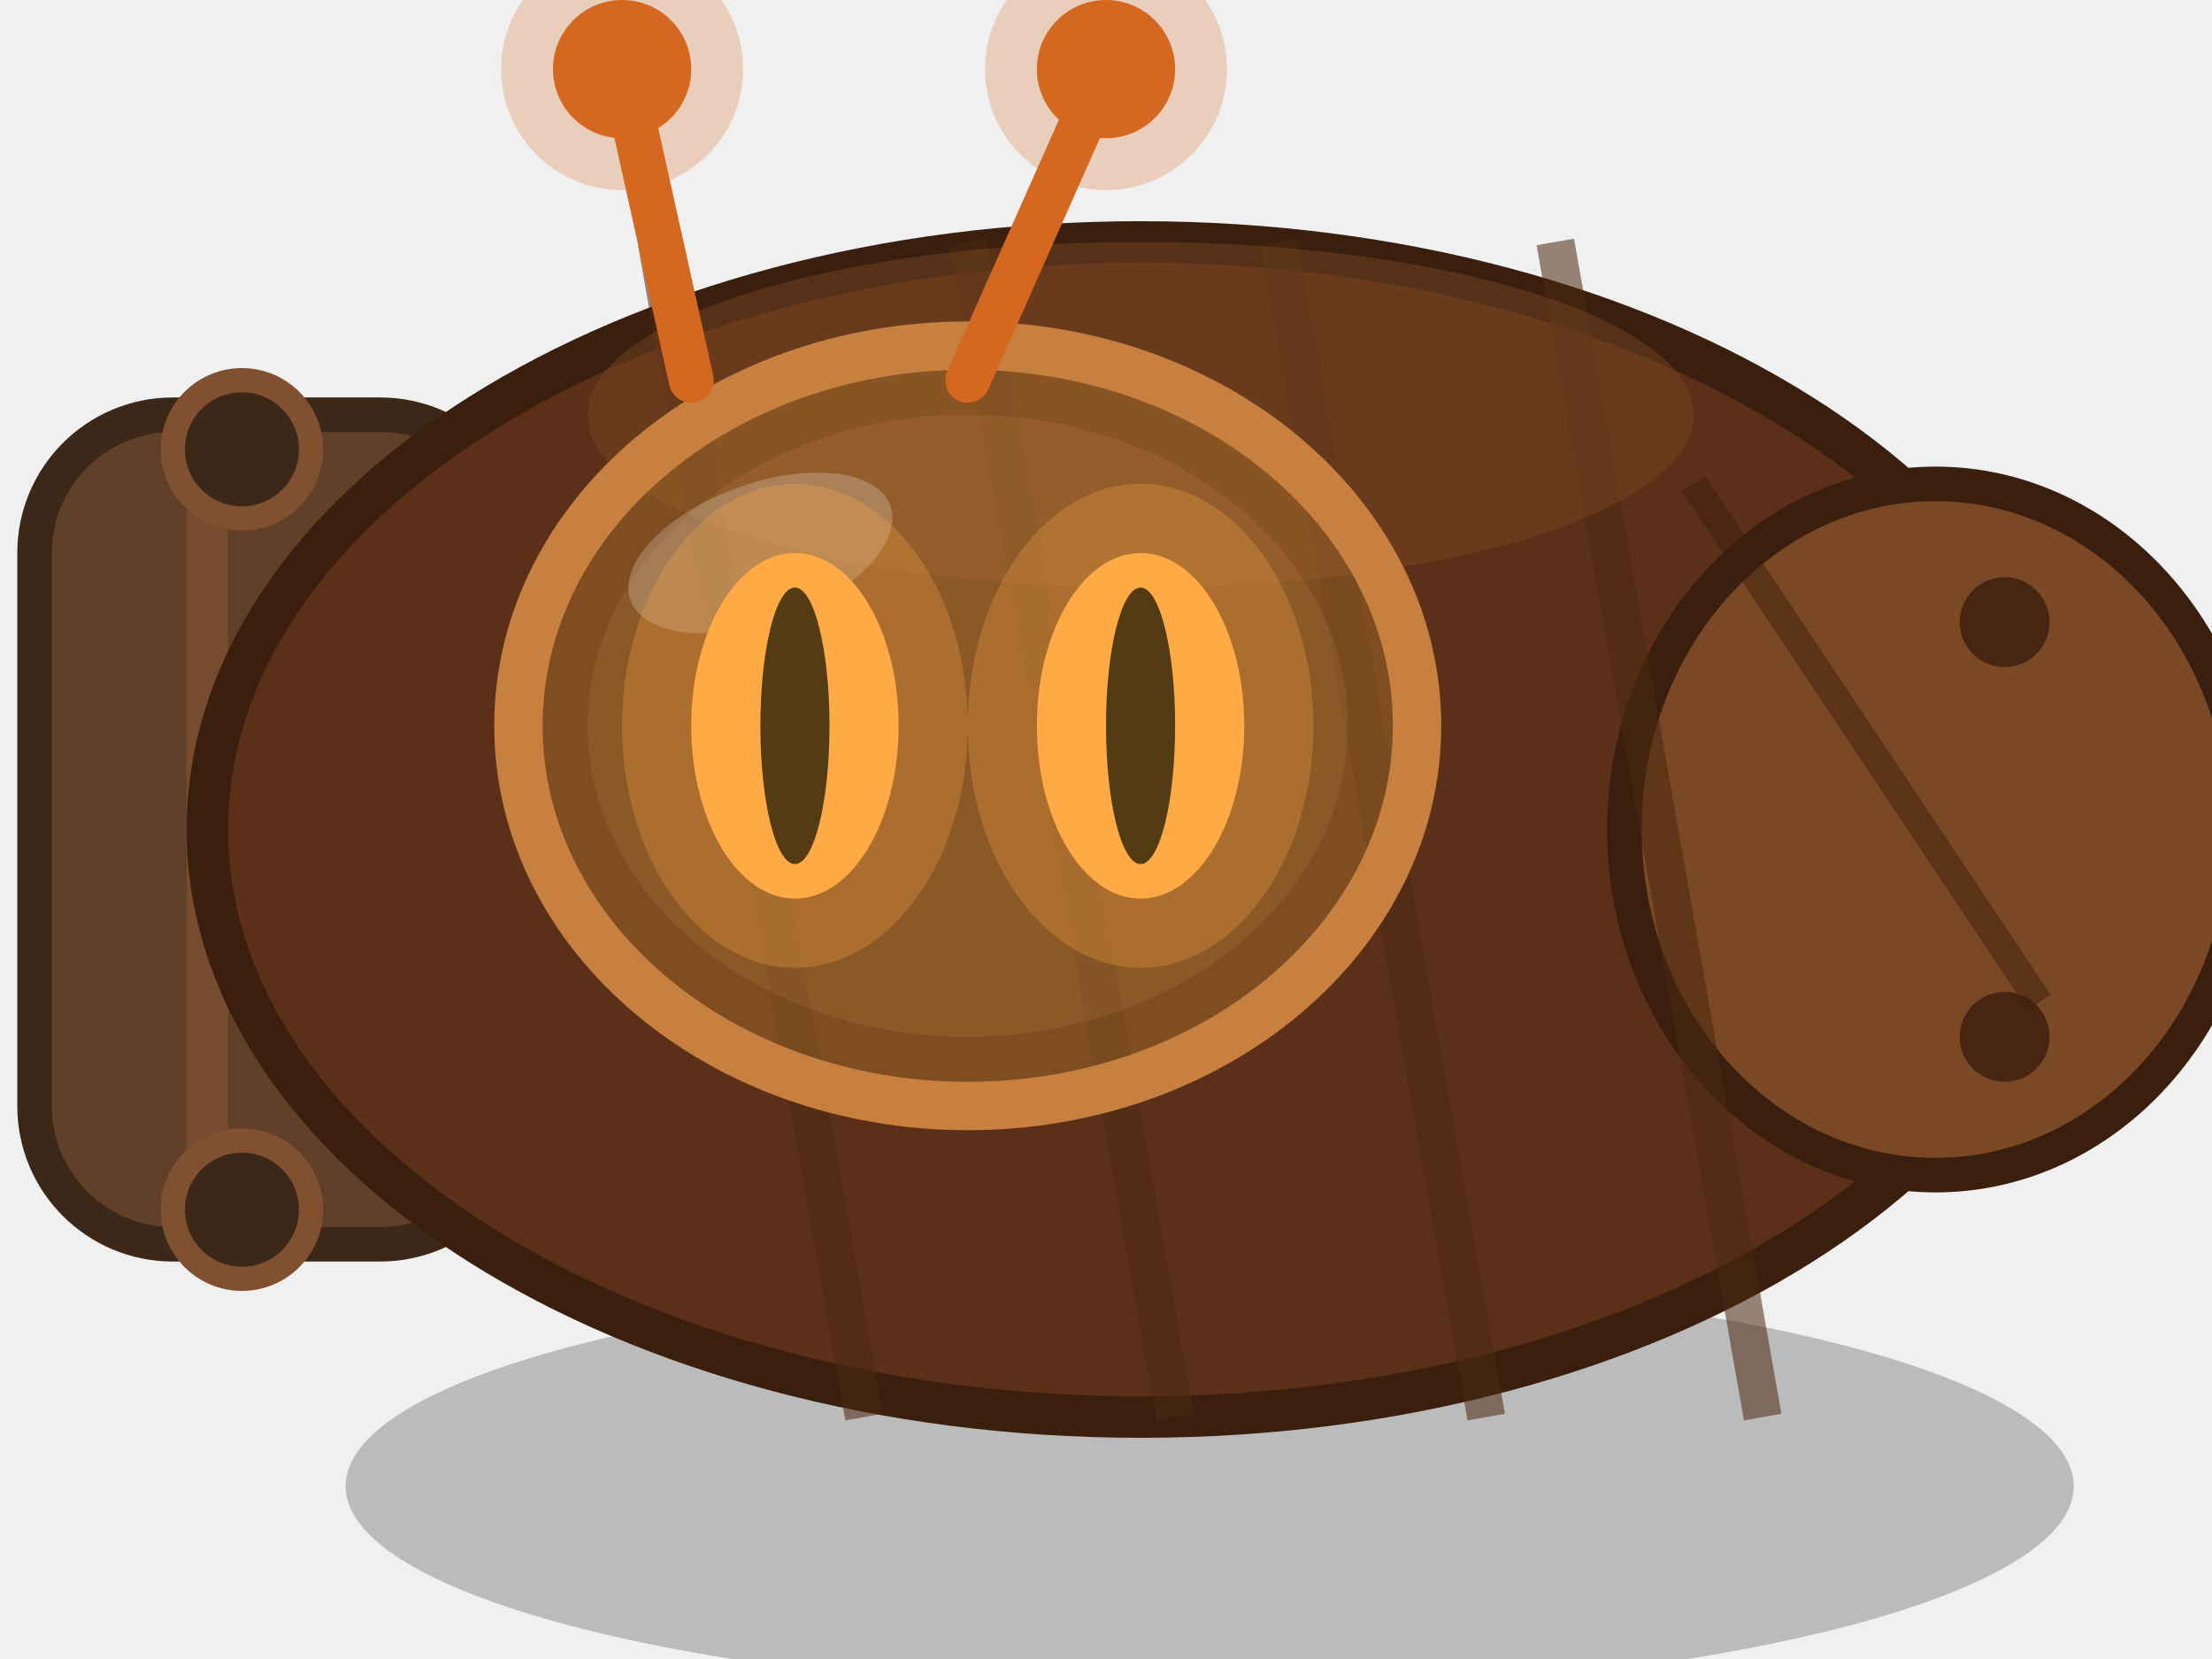
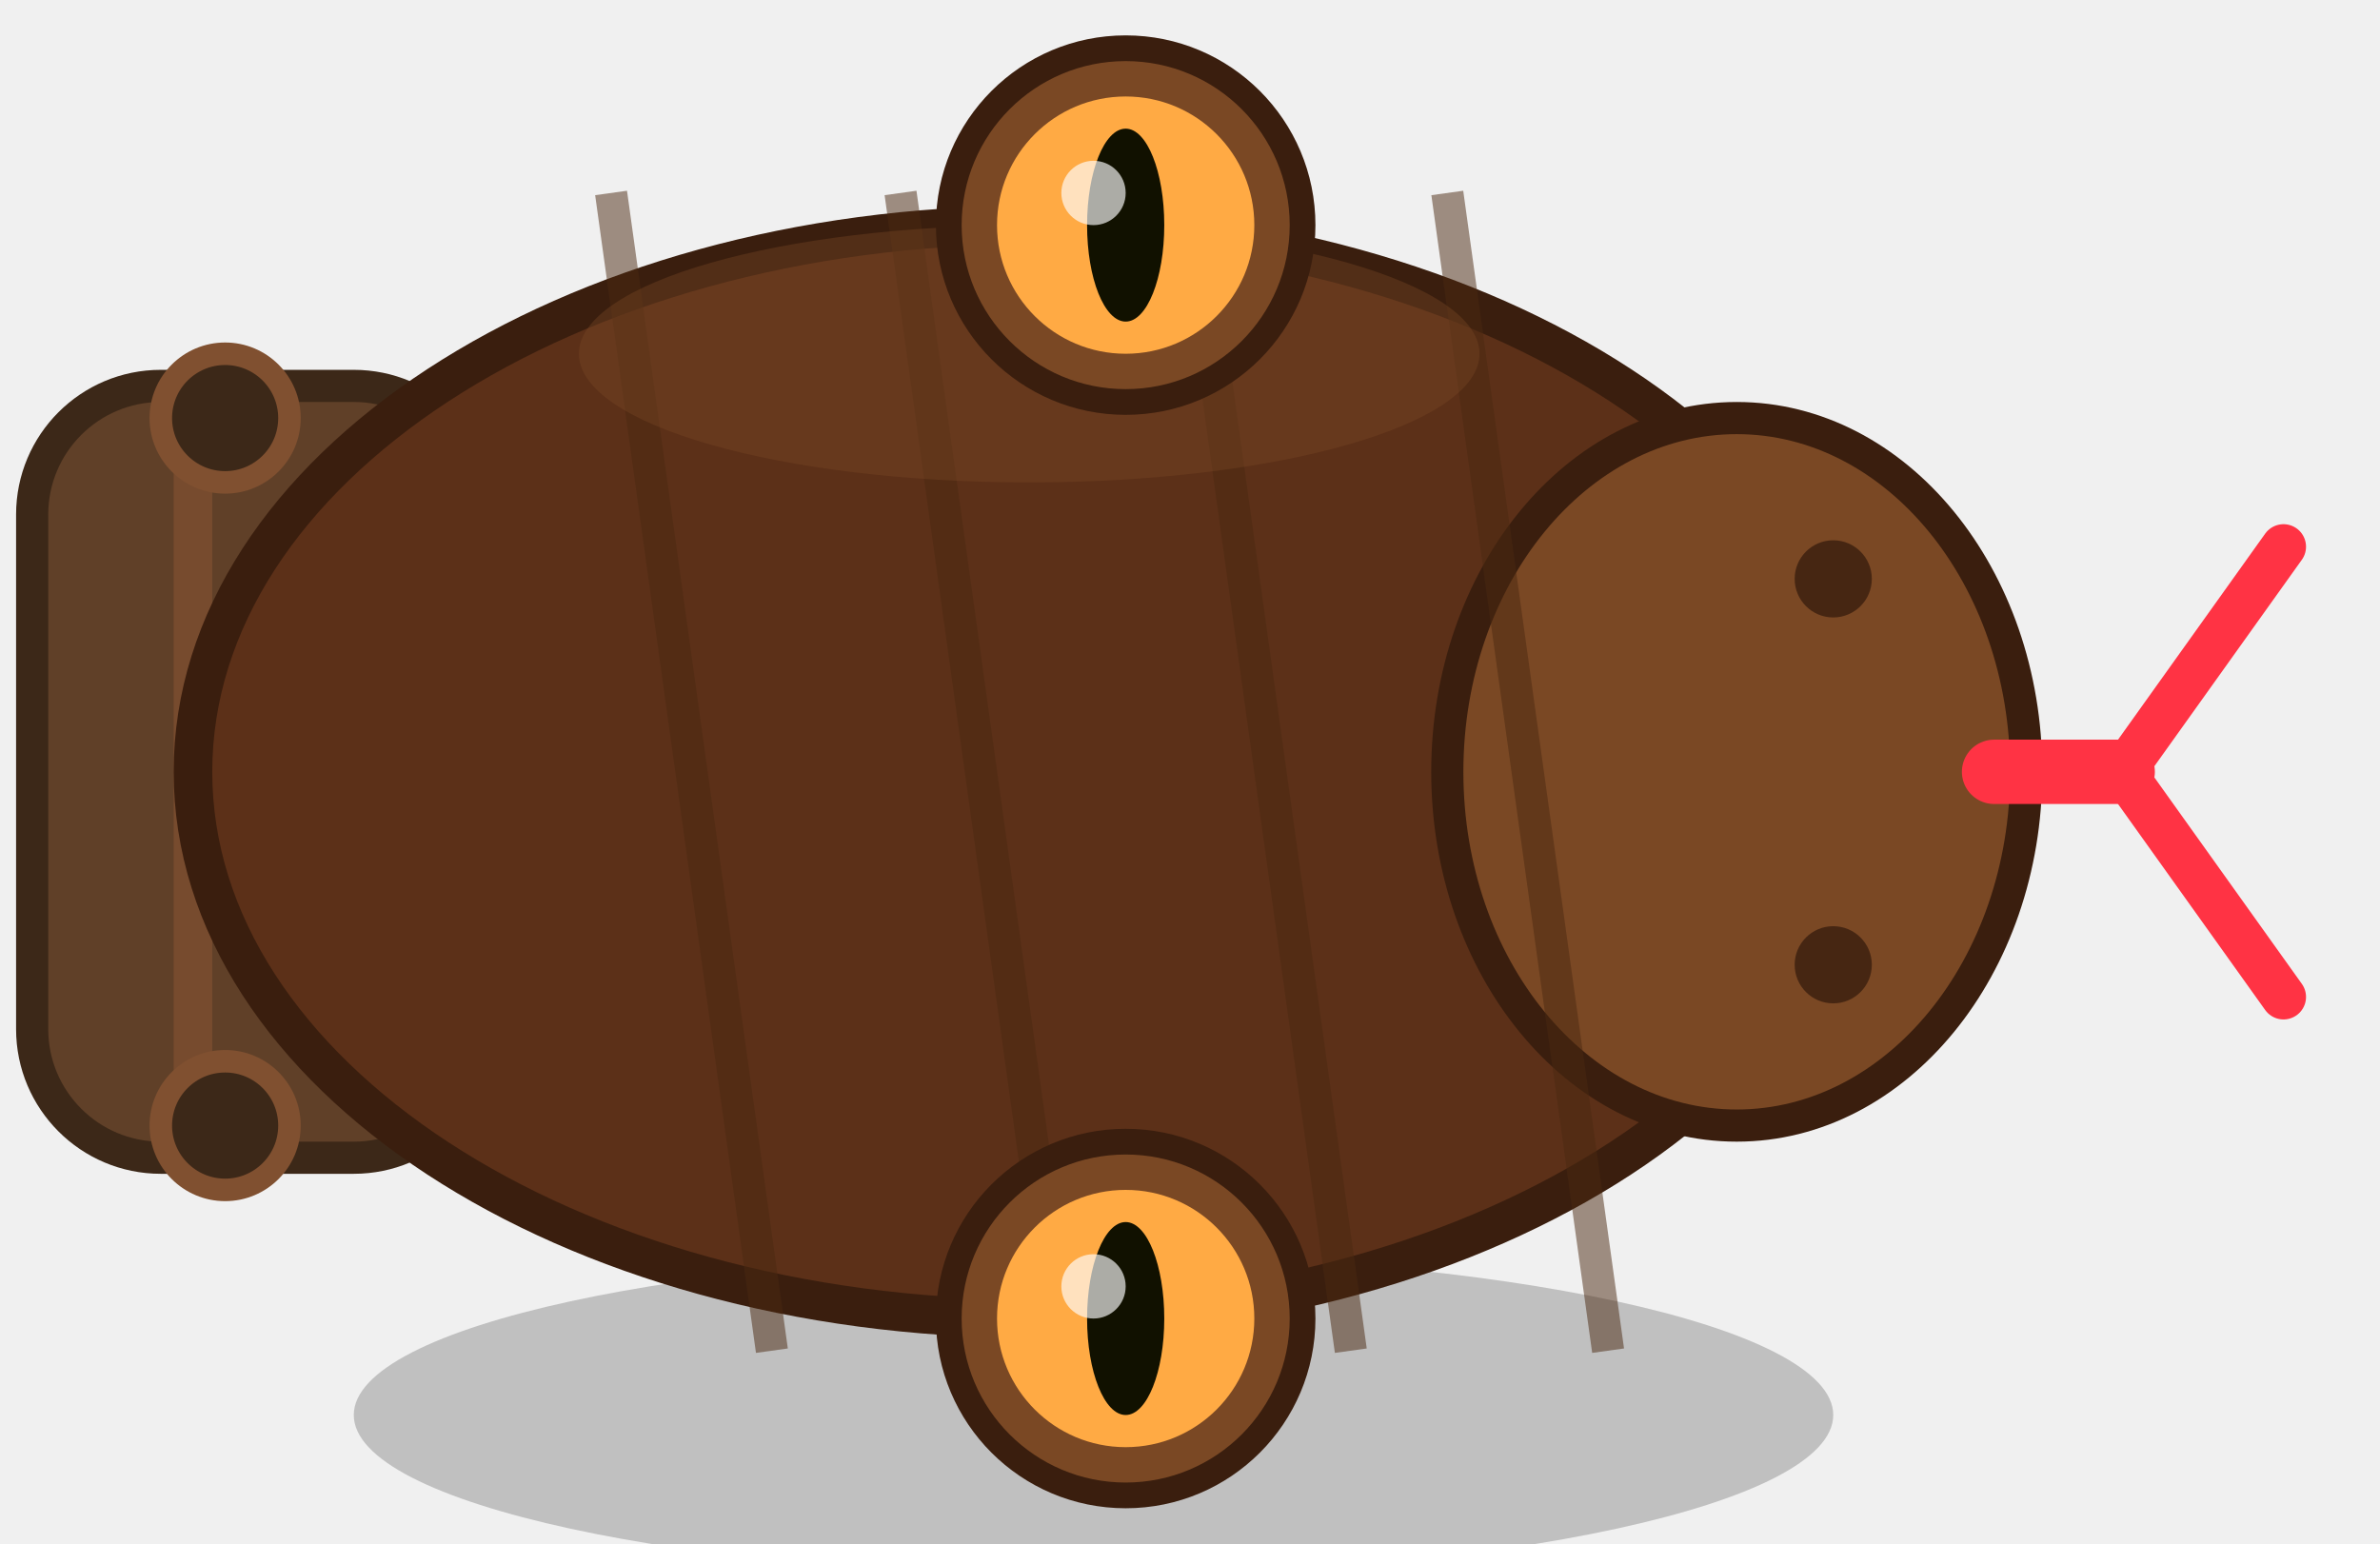
- <svg xmlns="http://www.w3.org/2000/svg" viewBox="0 0 64 48" width="64" height="48">
-   <ellipse cx="35" cy="43" rx="25" ry="6" fill="#000000" opacity="0.22" />
+ <svg xmlns="http://www.w3.org/2000/svg" viewBox="0 0 74 48" width="74" height="48">
+   <ellipse cx="34" cy="44" rx="23" ry="5" fill="#000000" opacity="0.20" />
  <rect x="1" y="12" width="14" height="24" rx="4" fill="#604028" stroke="#3c2818" stroke-width="1" />
  <line x1="6" y1="13" x2="6" y2="35" stroke="#805030" stroke-width="1.2" opacity="0.7" />
  <circle cx="7" cy="13" r="2" fill="#3c2818" stroke="#805030" stroke-width="0.7" />
  <circle cx="7" cy="35" r="2" fill="#3c2818" stroke="#805030" stroke-width="0.7" />
-   <ellipse cx="33" cy="24" rx="27" ry="17" fill="#5c3018" stroke="#3a1e0e" stroke-width="1.2" />
-   <ellipse cx="56" cy="24" rx="9" ry="10" fill="#7a4824" stroke="#3a1e0e" stroke-width="1" />
-   <line x1="19" y1="7" x2="25" y2="41" stroke="#4a2810" stroke-width="1.1" opacity="0.55" />
-   <line x1="28" y1="7" x2="34" y2="41" stroke="#4a2810" stroke-width="1.1" opacity="0.55" />
-   <line x1="37" y1="7" x2="43" y2="41" stroke="#4a2810" stroke-width="1.1" opacity="0.55" />
-   <line x1="45" y1="7" x2="51" y2="41" stroke="#4a2810" stroke-width="1.1" opacity="0.55" />
-   <line x1="49" y1="14" x2="59" y2="29" stroke="#3a1e0e" stroke-width="0.8" opacity="0.5" />
-   <ellipse cx="33" cy="12" rx="16" ry="5" fill="#7a4824" opacity="0.45" />
-   <ellipse cx="28" cy="21" rx="13" ry="11" fill="rgba(200,140,50,0.32)" stroke="#c88040" stroke-width="1.4" />
-   <ellipse cx="28" cy="21" rx="11" ry="9" fill="#e8aa60" opacity="0.12" />
-   <ellipse cx="22" cy="16" rx="4" ry="2" fill="white" opacity="0.22" transform="rotate(-20,22,16)" />
-   <ellipse cx="23" cy="21" rx="3" ry="5" fill="#ffaa44" />
-   <ellipse cx="33" cy="21" rx="3" ry="5" fill="#ffaa44" />
-   <ellipse cx="23" cy="21" rx="1" ry="4" fill="#111100" />
-   <ellipse cx="33" cy="21" rx="1" ry="4" fill="#111100" />
-   <ellipse cx="23" cy="21" rx="5" ry="7" fill="#ffaa44" opacity="0.28" />
-   <ellipse cx="33" cy="21" rx="5" ry="7" fill="#ffaa44" opacity="0.28" />
-   <line x1="20" y1="11" x2="18" y2="2" stroke="#d46820" stroke-width="1.3" stroke-linecap="round" />
-   <circle cx="18" cy="2" r="2" fill="#d46820" />
-   <circle cx="18" cy="2" r="3.5" fill="#d46820" opacity="0.25" />
-   <line x1="28" y1="11" x2="32" y2="2" stroke="#d46820" stroke-width="1.3" stroke-linecap="round" />
-   <circle cx="32" cy="2" r="2" fill="#d46820" />
-   <circle cx="32" cy="2" r="3.5" fill="#d46820" opacity="0.25" />
-   <circle cx="58" cy="18" r="1.3" fill="#3a1e0e" opacity="0.8" />
-   <circle cx="58" cy="30" r="1.3" fill="#3a1e0e" opacity="0.8" />
+   <ellipse cx="32" cy="24" rx="26" ry="17" fill="#5c3018" stroke="#3a1e0e" stroke-width="1.2" />
+   <ellipse cx="54" cy="24" rx="9" ry="11" fill="#7a4824" stroke="#3a1e0e" stroke-width="1" />
+   <line x1="19" y1="6" x2="24" y2="42" stroke="#4a2810" stroke-width="1" opacity="0.50" />
+   <line x1="28" y1="6" x2="33" y2="42" stroke="#4a2810" stroke-width="1" opacity="0.50" />
+   <line x1="37" y1="6" x2="42" y2="42" stroke="#4a2810" stroke-width="1" opacity="0.50" />
+   <line x1="45" y1="6" x2="50" y2="42" stroke="#4a2810" stroke-width="1" opacity="0.50" />
+   <ellipse cx="32" cy="11" rx="14" ry="4" fill="#7a4824" opacity="0.38" />
+   <line x1="62" y1="24" x2="66" y2="24" stroke="#ff3344" stroke-width="2" stroke-linecap="round" />
+   <line x1="66" y1="24" x2="71" y2="17" stroke="#ff3344" stroke-width="1.4" stroke-linecap="round" />
+   <line x1="66" y1="24" x2="71" y2="31" stroke="#ff3344" stroke-width="1.4" stroke-linecap="round" />
+   <circle cx="35" cy="7" r="5.5" fill="#7a4824" stroke="#3a1e0e" stroke-width="0.8" />
+   <circle cx="35" cy="7" r="4" fill="#ffaa44" />
+   <ellipse cx="35" cy="7" rx="1.2" ry="3" fill="#111100" />
+   <circle cx="34" cy="6" r="1" fill="white" opacity="0.65" />
+   <circle cx="35" cy="41" r="5.5" fill="#7a4824" stroke="#3a1e0e" stroke-width="0.8" />
+   <circle cx="35" cy="41" r="4" fill="#ffaa44" />
+   <ellipse cx="35" cy="41" rx="1.2" ry="3" fill="#111100" />
+   <circle cx="34" cy="40" r="1" fill="white" opacity="0.65" />
+   <circle cx="57" cy="18" r="1.2" fill="#3a1e0e" opacity="0.8" />
+   <circle cx="57" cy="30" r="1.2" fill="#3a1e0e" opacity="0.8" />
</svg>
